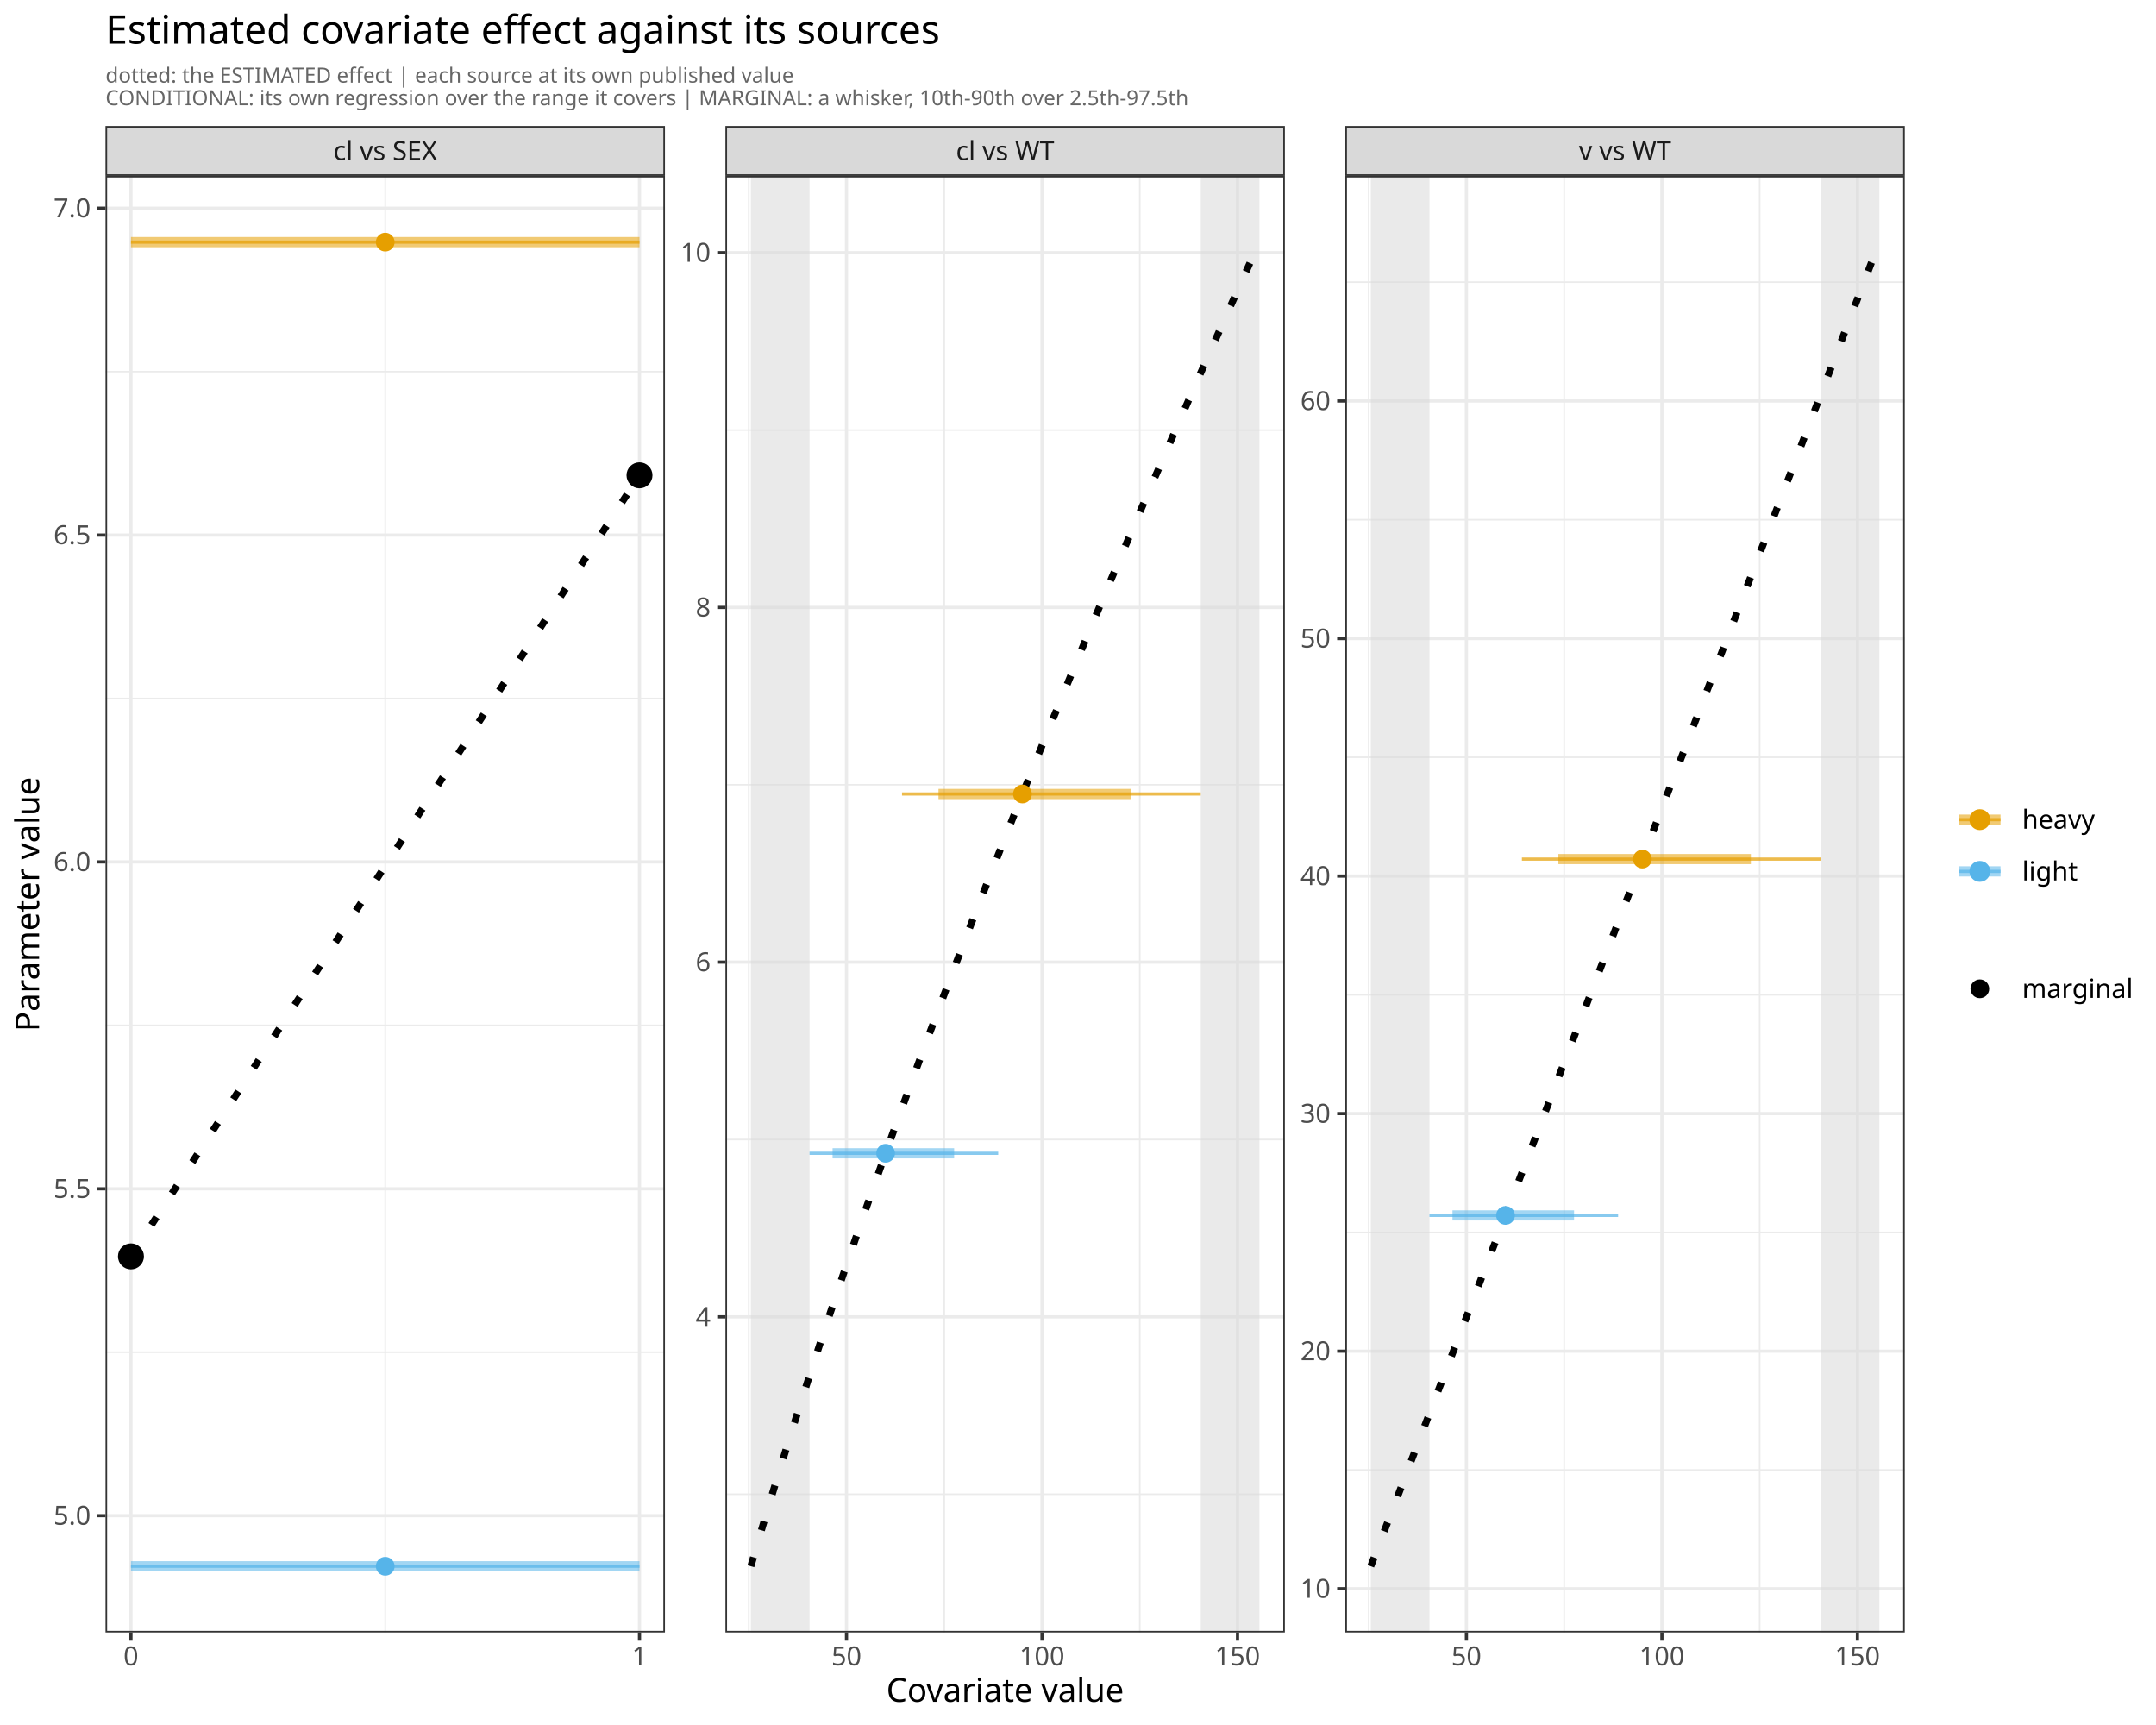
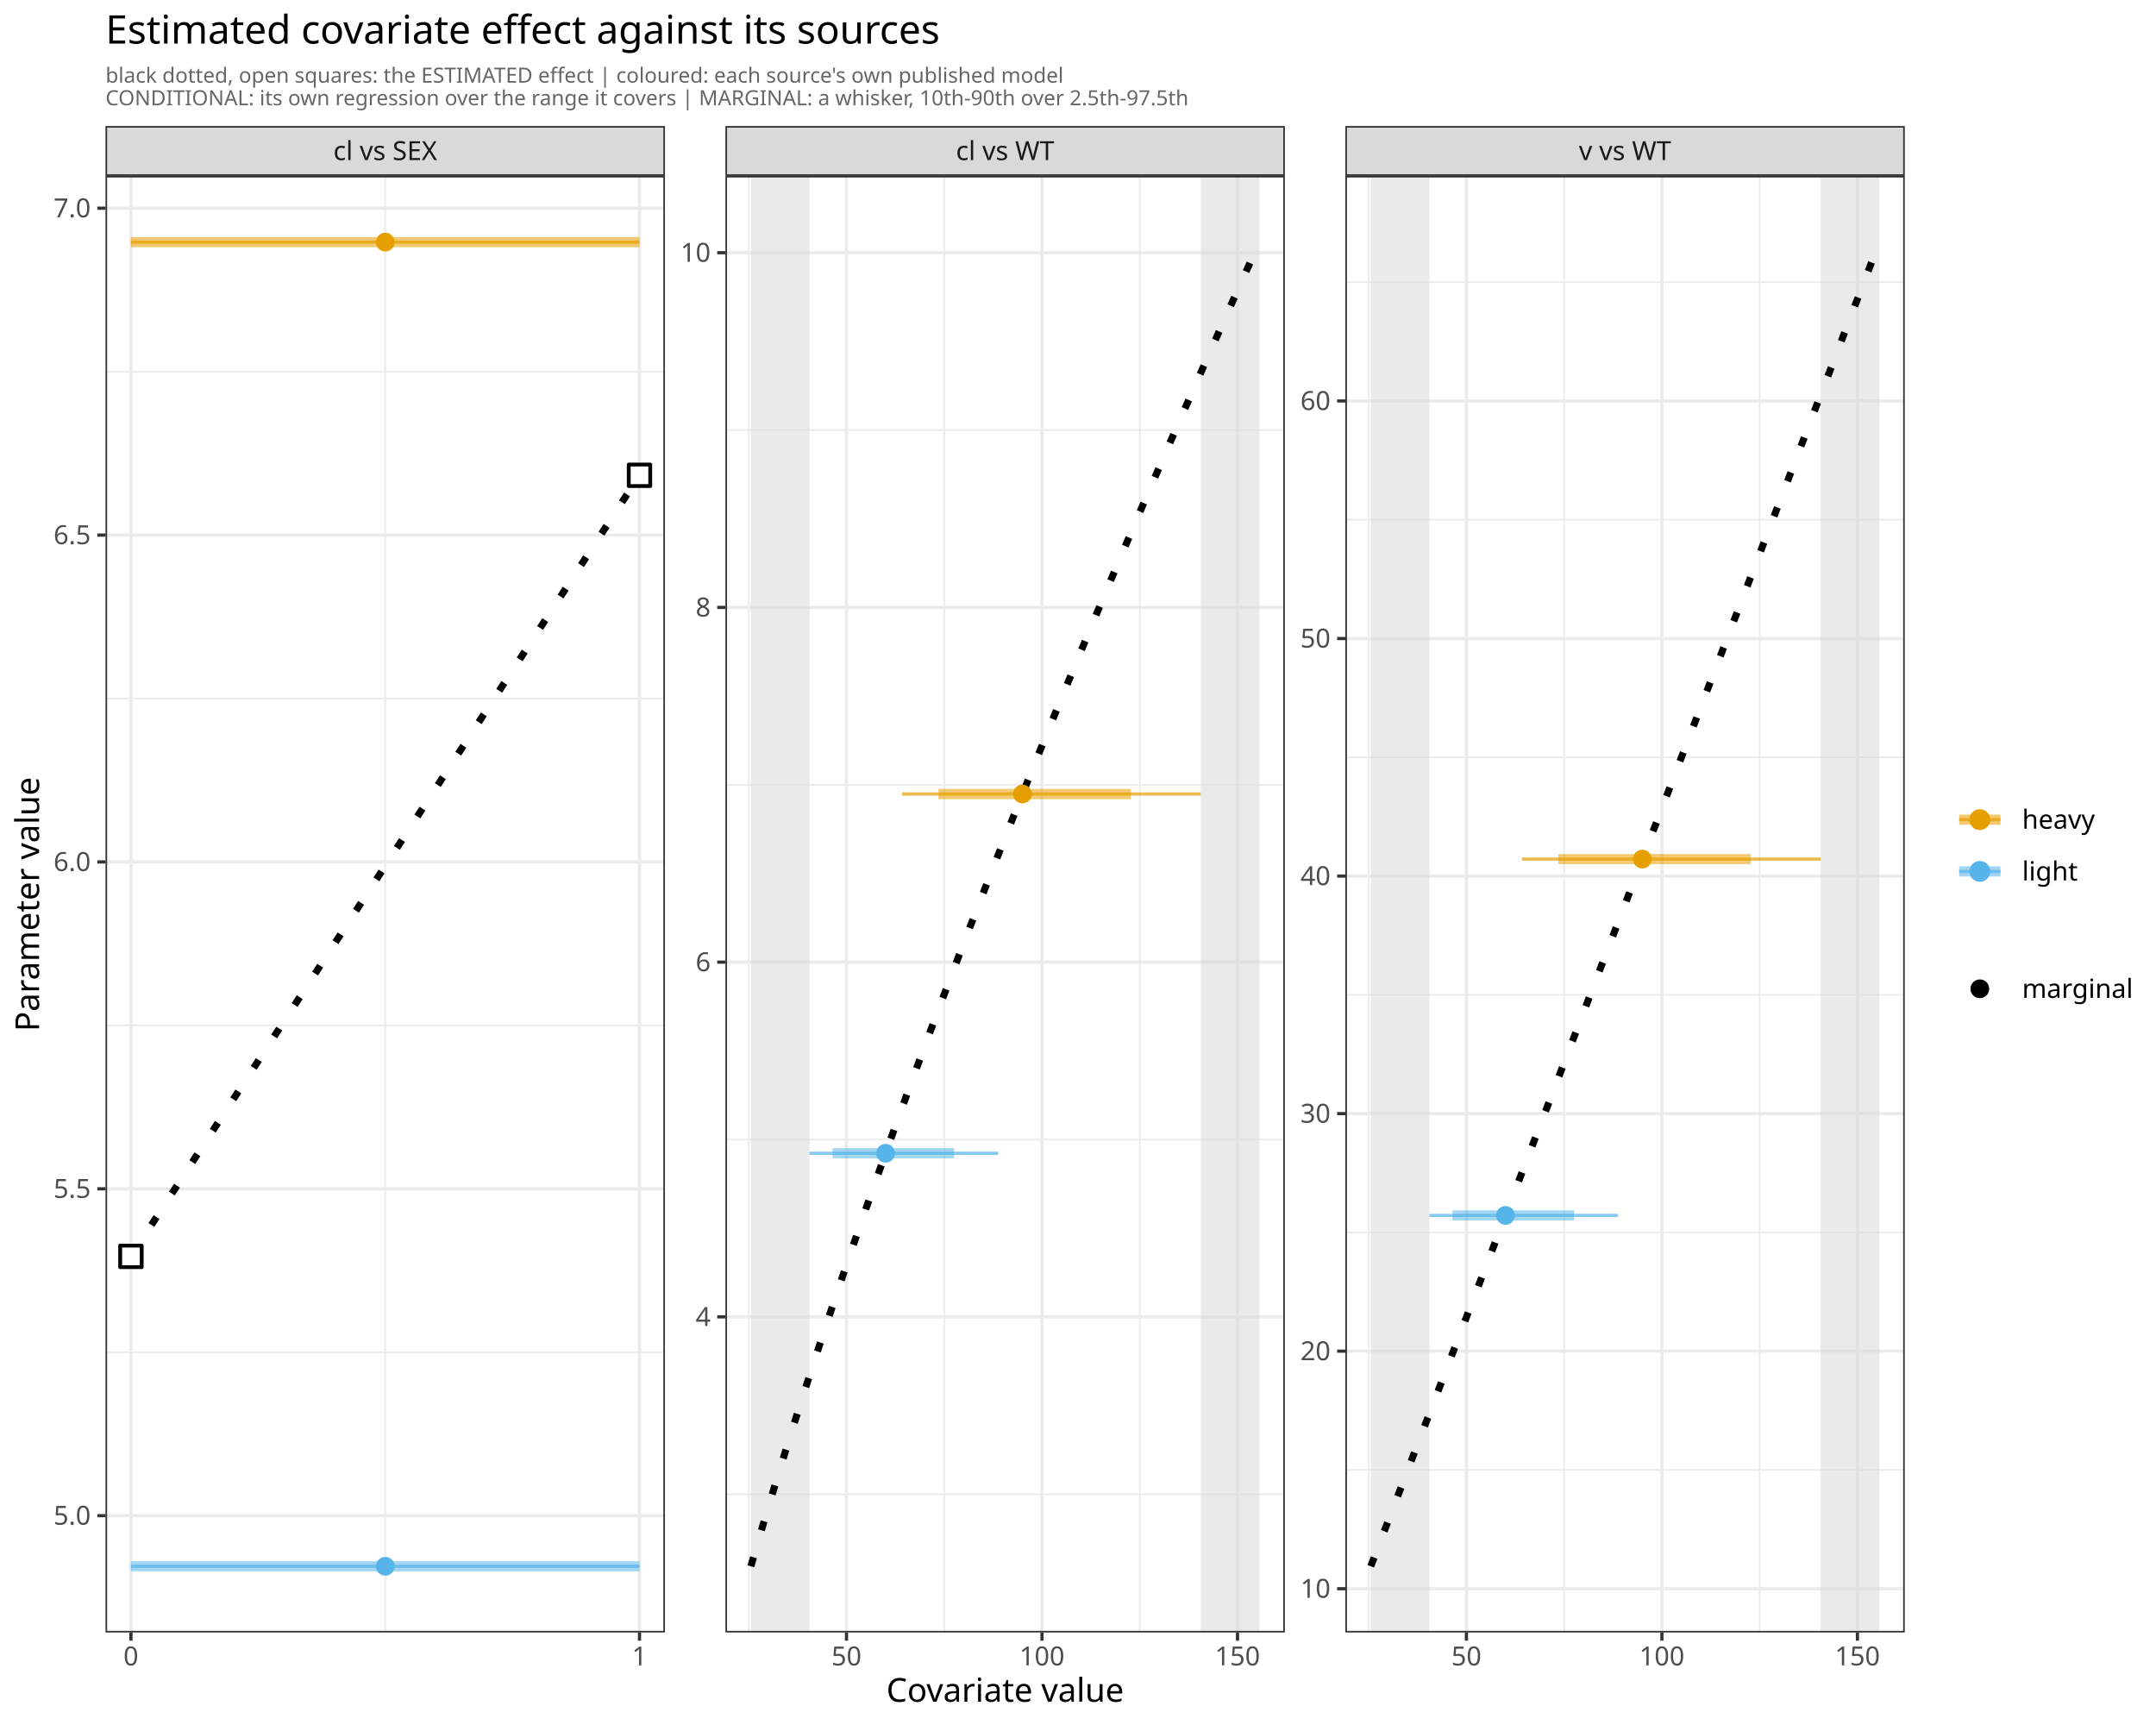
<svg xmlns="http://www.w3.org/2000/svg" class="svglite" data-engine-version="2.0" width="720.00pt" height="576.00pt" viewBox="0 0 720.00 576.00">
  <defs>
    <style type="text/css">
    .svglite line, .svglite polyline, .svglite polygon, .svglite path, .svglite rect, .svglite circle {
      fill: none;
      stroke: #000000;
      stroke-linecap: round;
      stroke-linejoin: round;
      stroke-miterlimit: 10.00;
    }
  </style>
  </defs>
  <rect width="100%" height="100%" style="stroke: none; fill: #FFFFFF;" />
  <defs>
    <clipPath id="cpMC4wMHw3MjAuMDB8MC4wMHw1NzYuMDA=">
      <rect x="0.00" y="0.00" width="720.00" height="576.00" />
    </clipPath>
  </defs>
  <g clip-path="url(#cpMC4wMHw3MjAuMDB8MC4wMHw1NzYuMDA=)">
    <rect x="-0" y="0.00" width="720.00" height="576.00" style="stroke-width: 1.07; stroke: #FFFFFF; fill: #FFFFFF;" />
  </g>
  <defs>
    <clipPath id="cpMzUuMjR8MjIyLjA2fDU4Ljc0fDU0NS4xMQ==">
      <rect x="35.24" y="58.74" width="186.82" height="486.37" />
    </clipPath>
  </defs>
  <g clip-path="url(#cpMzUuMjR8MjIyLjA2fDU4Ljc0fDU0NS4xMQ==)">
    <rect x="35.24" y="58.74" width="186.82" height="486.37" style="stroke-width: 1.07; stroke: none; fill: #FFFFFF;" />
    <polyline points="35.24,451.53 222.06,451.53 " style="stroke-width: 0.53; stroke: #EBEBEB; stroke-linecap: butt;" />
    <polyline points="35.24,342.38 222.06,342.38 " style="stroke-width: 0.53; stroke: #EBEBEB; stroke-linecap: butt;" />
    <polyline points="35.24,233.24 222.06,233.24 " style="stroke-width: 0.53; stroke: #EBEBEB; stroke-linecap: butt;" />
    <polyline points="35.24,124.10 222.06,124.10 " style="stroke-width: 0.53; stroke: #EBEBEB; stroke-linecap: butt;" />
    <polyline points="128.65,545.11 128.65,58.74 " style="stroke-width: 0.53; stroke: #EBEBEB; stroke-linecap: butt;" />
    <polyline points="35.24,506.10 222.06,506.10 " style="stroke-width: 1.07; stroke: #EBEBEB; stroke-linecap: butt;" />
    <polyline points="35.24,396.96 222.06,396.96 " style="stroke-width: 1.07; stroke: #EBEBEB; stroke-linecap: butt;" />
    <polyline points="35.24,287.81 222.06,287.81 " style="stroke-width: 1.07; stroke: #EBEBEB; stroke-linecap: butt;" />
    <polyline points="35.24,178.67 222.06,178.67 " style="stroke-width: 1.07; stroke: #EBEBEB; stroke-linecap: butt;" />
    <polyline points="35.24,69.53 222.06,69.53 " style="stroke-width: 1.07; stroke: #EBEBEB; stroke-linecap: butt;" />
    <polyline points="43.73,545.11 43.73,58.74 " style="stroke-width: 1.07; stroke: #EBEBEB; stroke-linecap: butt;" />
    <polyline points="213.56,545.11 213.56,58.74 " style="stroke-width: 1.07; stroke: #EBEBEB; stroke-linecap: butt;" />
    <polyline points="43.73,419.52 213.56,158.71 " style="stroke-width: 2.35; stroke-dasharray: 3.13,9.39; stroke-linecap: butt;" />
-     <circle cx="43.73" cy="419.52" r="3.98" style="stroke-width: 0.71; fill: #000000;" />
-     <circle cx="213.56" cy="158.71" r="3.98" style="stroke-width: 0.71; fill: #000000;" />
+     <rect x="40.14" y="415.93" width="7.18" height="7.18" style="stroke-width: 1.28; fill: #FFFFFF;" />
+     <rect x="209.97" y="155.12" width="7.18" height="7.18" style="stroke-width: 1.28; fill: #FFFFFF;" />
    <line x1="43.73" y1="80.85" x2="213.56" y2="80.85" style="stroke-width: 1.07; stroke: #E69F00; stroke-opacity: 0.70; stroke-linecap: butt;" />
    <line x1="43.73" y1="523.00" x2="213.56" y2="523.00" style="stroke-width: 1.07; stroke: #56B4E9; stroke-opacity: 0.70; stroke-linecap: butt;" />
    <line x1="43.73" y1="80.85" x2="213.56" y2="80.85" style="stroke-width: 3.41; stroke: #E69F00; stroke-opacity: 0.55; stroke-linecap: butt;" />
    <line x1="43.73" y1="523.00" x2="213.56" y2="523.00" style="stroke-width: 3.41; stroke: #56B4E9; stroke-opacity: 0.55; stroke-linecap: butt;" />
    <circle cx="128.65" cy="80.85" r="3.13" style="stroke-width: 0.71; stroke: none; fill: #E69F00;" />
    <circle cx="128.65" cy="523.00" r="3.13" style="stroke-width: 0.71; stroke: none; fill: #56B4E9;" />
    <rect x="35.24" y="58.74" width="186.82" height="486.37" style="stroke-width: 1.07; stroke: #333333;" />
  </g>
  <g clip-path="url(#cpMC4wMHw3MjAuMDB8MC4wMHw1NzYuMDA=)">
</g>
  <defs>
    <clipPath id="cpMjQyLjI2fDQyOS4wOHw1OC43NHw1NDUuMTE=">
      <rect x="242.26" y="58.74" width="186.82" height="486.37" />
    </clipPath>
  </defs>
  <g clip-path="url(#cpMjQyLjI2fDQyOS4wOHw1OC43NHw1NDUuMTE=)">
    <rect x="242.26" y="58.74" width="186.82" height="486.37" style="stroke-width: 1.07; stroke: none; fill: #FFFFFF;" />
    <polyline points="242.26,498.95 429.08,498.95 " style="stroke-width: 0.53; stroke: #EBEBEB; stroke-linecap: butt;" />
    <polyline points="242.26,380.50 429.08,380.50 " style="stroke-width: 0.53; stroke: #EBEBEB; stroke-linecap: butt;" />
    <polyline points="242.26,262.05 429.08,262.05 " style="stroke-width: 0.53; stroke: #EBEBEB; stroke-linecap: butt;" />
    <polyline points="242.26,143.61 429.08,143.61 " style="stroke-width: 0.53; stroke: #EBEBEB; stroke-linecap: butt;" />
    <polyline points="250.05,545.11 250.05,58.74 " style="stroke-width: 0.53; stroke: #EBEBEB; stroke-linecap: butt;" />
    <polyline points="315.34,545.11 315.34,58.74 " style="stroke-width: 0.53; stroke: #EBEBEB; stroke-linecap: butt;" />
    <polyline points="380.63,545.11 380.63,58.74 " style="stroke-width: 0.53; stroke: #EBEBEB; stroke-linecap: butt;" />
    <polyline points="242.26,439.72 429.08,439.72 " style="stroke-width: 1.07; stroke: #EBEBEB; stroke-linecap: butt;" />
    <polyline points="242.26,321.28 429.08,321.28 " style="stroke-width: 1.07; stroke: #EBEBEB; stroke-linecap: butt;" />
    <polyline points="242.26,202.83 429.08,202.83 " style="stroke-width: 1.07; stroke: #EBEBEB; stroke-linecap: butt;" />
    <polyline points="242.26,84.39 429.08,84.39 " style="stroke-width: 1.07; stroke: #EBEBEB; stroke-linecap: butt;" />
    <polyline points="282.69,545.11 282.69,58.74 " style="stroke-width: 1.07; stroke: #EBEBEB; stroke-linecap: butt;" />
    <polyline points="347.98,545.11 347.98,58.74 " style="stroke-width: 1.07; stroke: #EBEBEB; stroke-linecap: butt;" />
    <polyline points="413.27,545.11 413.27,58.74 " style="stroke-width: 1.07; stroke: #EBEBEB; stroke-linecap: butt;" />
    <rect x="250.75" y="58.74" width="19.60" height="486.37" style="stroke-width: 1.07; stroke: none; stroke-linecap: butt; stroke-linejoin: miter; fill: #D9D9D9; fill-opacity: 0.55;" />
    <rect x="400.99" y="58.74" width="19.60" height="486.37" style="stroke-width: 1.07; stroke: none; stroke-linecap: butt; stroke-linejoin: miter; fill: #D9D9D9; fill-opacity: 0.55;" />
    <polyline points="250.75,523.00 252.18,518.10 253.60,513.24 255.03,508.44 256.46,503.67 257.88,498.96 259.31,494.28 260.74,489.64 262.17,485.04 263.59,480.48 265.02,475.95 266.45,471.45 267.87,466.99 269.30,462.56 270.73,458.16 272.16,453.79 273.58,449.45 275.01,445.14 276.44,440.85 277.86,436.59 279.29,432.35 280.72,428.14 282.15,423.95 283.57,419.78 285.00,415.64 286.43,411.51 287.86,407.41 289.28,403.33 290.71,399.27 292.14,395.23 293.56,391.21 294.99,387.21 296.42,383.23 297.85,379.26 299.27,375.31 300.70,371.38 302.13,367.47 303.55,363.57 304.98,359.69 306.41,355.82 307.84,351.97 309.26,348.14 310.69,344.32 312.12,340.51 313.54,336.72 314.97,332.95 316.40,329.18 317.83,325.43 319.25,321.69 320.68,317.97 322.11,314.26 323.53,310.56 324.96,306.88 326.39,303.20 327.82,299.54 329.24,295.89 330.67,292.25 332.10,288.63 333.53,285.01 334.95,281.41 336.38,277.81 337.81,274.23 339.23,270.66 340.66,267.10 342.09,263.55 343.52,260.01 344.94,256.47 346.37,252.95 347.80,249.44 349.22,245.94 350.65,242.45 352.08,238.96 353.51,235.49 354.93,232.03 356.36,228.57 357.79,225.12 359.21,221.69 360.64,218.26 362.07,214.83 363.50,211.42 364.92,208.02 366.35,204.62 367.78,201.23 369.20,197.85 370.63,194.48 372.06,191.12 373.49,187.76 374.91,184.41 376.34,181.07 377.77,177.74 379.19,174.41 380.62,171.09 382.05,167.78 383.48,164.48 384.90,161.18 386.33,157.89 387.76,154.61 389.19,151.33 390.61,148.06 392.04,144.80 393.47,141.54 394.89,138.29 396.32,135.05 397.75,131.81 399.18,128.58 400.60,125.36 402.03,122.14 403.46,118.93 404.88,115.72 406.31,112.52 407.74,109.33 409.17,106.14 410.59,102.96 412.02,99.78 413.45,96.61 414.87,93.45 416.30,90.29 417.73,87.14 419.16,83.99 420.58,80.85 " style="stroke-width: 2.35; stroke-dasharray: 3.13,9.39; stroke-linecap: butt;" />
    <line x1="301.23" y1="265.13" x2="400.99" y2="265.13" style="stroke-width: 1.07; stroke: #E69F00; stroke-opacity: 0.70; stroke-linecap: butt;" />
    <line x1="270.34" y1="385.09" x2="333.35" y2="385.09" style="stroke-width: 1.07; stroke: #56B4E9; stroke-opacity: 0.70; stroke-linecap: butt;" />
    <line x1="313.41" y1="265.13" x2="377.69" y2="265.13" style="stroke-width: 3.41; stroke: #E69F00; stroke-opacity: 0.55; stroke-linecap: butt;" />
    <line x1="278.04" y1="385.09" x2="318.64" y2="385.09" style="stroke-width: 3.41; stroke: #56B4E9; stroke-opacity: 0.55; stroke-linecap: butt;" />
    <circle cx="341.45" cy="265.13" r="3.13" style="stroke-width: 0.71; stroke: none; fill: #E69F00;" />
    <circle cx="295.75" cy="385.09" r="3.13" style="stroke-width: 0.71; stroke: none; fill: #56B4E9;" />
    <rect x="242.26" y="58.74" width="186.82" height="486.37" style="stroke-width: 1.07; stroke: #333333;" />
  </g>
  <g clip-path="url(#cpMC4wMHw3MjAuMDB8MC4wMHw1NzYuMDA=)">
</g>
  <defs>
    <clipPath id="cpNDQ5LjI4fDYzNi4wOXw1OC43NHw1NDUuMTE=">
      <rect x="449.28" y="58.74" width="186.82" height="486.37" />
    </clipPath>
  </defs>
  <g clip-path="url(#cpNDQ5LjI4fDYzNi4wOXw1OC43NHw1NDUuMTE=)">
    <rect x="449.28" y="58.74" width="186.82" height="486.37" style="stroke-width: 1.07; stroke: none; fill: #FFFFFF;" />
    <polyline points="449.28,490.83 636.09,490.83 " style="stroke-width: 0.53; stroke: #EBEBEB; stroke-linecap: butt;" />
    <polyline points="449.28,411.51 636.09,411.51 " style="stroke-width: 0.53; stroke: #EBEBEB; stroke-linecap: butt;" />
    <polyline points="449.28,332.19 636.09,332.19 " style="stroke-width: 0.53; stroke: #EBEBEB; stroke-linecap: butt;" />
    <polyline points="449.28,252.87 636.09,252.87 " style="stroke-width: 0.53; stroke: #EBEBEB; stroke-linecap: butt;" />
    <polyline points="449.28,173.55 636.09,173.55 " style="stroke-width: 0.53; stroke: #EBEBEB; stroke-linecap: butt;" />
    <polyline points="449.28,94.22 636.09,94.22 " style="stroke-width: 0.53; stroke: #EBEBEB; stroke-linecap: butt;" />
    <polyline points="457.07,545.11 457.07,58.74 " style="stroke-width: 0.53; stroke: #EBEBEB; stroke-linecap: butt;" />
    <polyline points="522.36,545.11 522.36,58.74 " style="stroke-width: 0.53; stroke: #EBEBEB; stroke-linecap: butt;" />
    <polyline points="587.64,545.11 587.64,58.74 " style="stroke-width: 0.53; stroke: #EBEBEB; stroke-linecap: butt;" />
    <polyline points="449.28,530.49 636.09,530.49 " style="stroke-width: 1.07; stroke: #EBEBEB; stroke-linecap: butt;" />
    <polyline points="449.28,451.17 636.09,451.17 " style="stroke-width: 1.07; stroke: #EBEBEB; stroke-linecap: butt;" />
    <polyline points="449.28,371.85 636.09,371.85 " style="stroke-width: 1.07; stroke: #EBEBEB; stroke-linecap: butt;" />
    <polyline points="449.28,292.53 636.09,292.53 " style="stroke-width: 1.07; stroke: #EBEBEB; stroke-linecap: butt;" />
    <polyline points="449.28,213.21 636.09,213.21 " style="stroke-width: 1.07; stroke: #EBEBEB; stroke-linecap: butt;" />
    <polyline points="449.28,133.89 636.09,133.89 " style="stroke-width: 1.07; stroke: #EBEBEB; stroke-linecap: butt;" />
    <polyline points="489.71,545.11 489.71,58.74 " style="stroke-width: 1.07; stroke: #EBEBEB; stroke-linecap: butt;" />
    <polyline points="555.00,545.11 555.00,58.74 " style="stroke-width: 1.07; stroke: #EBEBEB; stroke-linecap: butt;" />
    <polyline points="620.29,545.11 620.29,58.74 " style="stroke-width: 1.07; stroke: #EBEBEB; stroke-linecap: butt;" />
    <rect x="457.77" y="58.74" width="19.60" height="486.37" style="stroke-width: 1.07; stroke: none; stroke-linecap: butt; stroke-linejoin: miter; fill: #D9D9D9; fill-opacity: 0.55;" />
    <rect x="608.01" y="58.74" width="19.60" height="486.37" style="stroke-width: 1.07; stroke: none; stroke-linecap: butt; stroke-linejoin: miter; fill: #D9D9D9; fill-opacity: 0.55;" />
    <polyline points="457.77,523.00 459.19,519.29 460.62,515.57 462.05,511.86 463.48,508.14 464.90,504.43 466.33,500.71 467.76,497.00 469.18,493.28 470.61,489.56 472.04,485.85 473.47,482.13 474.89,478.42 476.32,474.70 477.75,470.99 479.17,467.27 480.60,463.56 482.03,459.84 483.46,456.12 484.88,452.41 486.31,448.69 487.74,444.98 489.16,441.26 490.59,437.55 492.02,433.83 493.45,430.12 494.87,426.40 496.30,422.68 497.73,418.97 499.16,415.25 500.58,411.54 502.01,407.82 503.44,404.11 504.86,400.39 506.29,396.68 507.72,392.96 509.15,389.24 510.57,385.53 512.00,381.81 513.43,378.10 514.85,374.38 516.28,370.67 517.71,366.95 519.14,363.24 520.56,359.52 521.99,355.80 523.42,352.09 524.84,348.37 526.27,344.66 527.70,340.94 529.13,337.23 530.55,333.51 531.98,329.79 533.41,326.08 534.83,322.36 536.26,318.65 537.69,314.93 539.12,311.22 540.54,307.50 541.97,303.79 543.40,300.07 544.83,296.35 546.25,292.64 547.68,288.92 549.11,285.21 550.53,281.49 551.96,277.78 553.39,274.06 554.82,270.35 556.24,266.63 557.67,262.91 559.10,259.20 560.52,255.48 561.95,251.77 563.38,248.05 564.81,244.34 566.23,240.62 567.66,236.91 569.09,233.19 570.51,229.47 571.94,225.76 573.37,222.04 574.80,218.33 576.22,214.61 577.65,210.90 579.08,207.18 580.50,203.47 581.93,199.75 583.36,196.03 584.79,192.32 586.21,188.60 587.64,184.89 589.07,181.17 590.50,177.46 591.92,173.74 593.35,170.03 594.78,166.31 596.20,162.59 597.63,158.88 599.06,155.16 600.49,151.45 601.91,147.73 603.34,144.02 604.77,140.30 606.19,136.58 607.62,132.87 609.05,129.15 610.48,125.44 611.90,121.72 613.33,118.01 614.76,114.29 616.18,110.58 617.61,106.86 619.04,103.14 620.47,99.43 621.89,95.71 623.32,92.00 624.75,88.28 626.17,84.57 627.60,80.85 " style="stroke-width: 2.35; stroke-dasharray: 3.13,9.39; stroke-linecap: butt;" />
    <line x1="508.24" y1="286.86" x2="608.01" y2="286.86" style="stroke-width: 1.07; stroke: #E69F00; stroke-opacity: 0.70; stroke-linecap: butt;" />
    <line x1="477.36" y1="405.84" x2="540.37" y2="405.84" style="stroke-width: 1.07; stroke: #56B4E9; stroke-opacity: 0.70; stroke-linecap: butt;" />
    <line x1="520.42" y1="286.86" x2="584.71" y2="286.86" style="stroke-width: 3.41; stroke: #E69F00; stroke-opacity: 0.55; stroke-linecap: butt;" />
    <line x1="485.06" y1="405.84" x2="525.66" y2="405.84" style="stroke-width: 3.41; stroke: #56B4E9; stroke-opacity: 0.55; stroke-linecap: butt;" />
    <circle cx="548.47" cy="286.86" r="3.13" style="stroke-width: 0.71; stroke: none; fill: #E69F00;" />
    <circle cx="502.77" cy="405.84" r="3.13" style="stroke-width: 0.71; stroke: none; fill: #56B4E9;" />
    <rect x="449.28" y="58.74" width="186.82" height="486.37" style="stroke-width: 1.07; stroke: #333333;" />
  </g>
  <g clip-path="url(#cpMC4wMHw3MjAuMDB8MC4wMHw1NzYuMDA=)">
</g>
  <defs>
    <clipPath id="cpMzUuMjR8MjIyLjA2fDQyLjA5fDU4Ljc0">
      <rect x="35.24" y="42.09" width="186.82" height="16.65" />
    </clipPath>
  </defs>
  <g clip-path="url(#cpMzUuMjR8MjIyLjA2fDQyLjA5fDU4Ljc0)">
    <rect x="35.24" y="42.09" width="186.82" height="16.65" style="stroke-width: 1.07; stroke: #333333; fill: #D9D9D9;" />
    <text x="128.65" y="53.45" text-anchor="middle" style="font-size: 8.80px; fill: #1A1A1A; font-family: sans;" textLength="42.56px" lengthAdjust="spacingAndGlyphs">cl  vs  SEX</text>
  </g>
  <g clip-path="url(#cpMC4wMHw3MjAuMDB8MC4wMHw1NzYuMDA=)">
</g>
  <defs>
    <clipPath id="cpMjQyLjI2fDQyOS4wOHw0Mi4wOXw1OC43NA==">
      <rect x="242.26" y="42.09" width="186.82" height="16.65" />
    </clipPath>
  </defs>
  <g clip-path="url(#cpMjQyLjI2fDQyOS4wOHw0Mi4wOXw1OC43NA==)">
    <rect x="242.26" y="42.09" width="186.82" height="16.65" style="stroke-width: 1.07; stroke: #333333; fill: #D9D9D9;" />
    <text x="335.67" y="53.45" text-anchor="middle" style="font-size: 8.80px; fill: #1A1A1A; font-family: sans;" textLength="38.62px" lengthAdjust="spacingAndGlyphs">cl  vs  WT</text>
  </g>
  <g clip-path="url(#cpMC4wMHw3MjAuMDB8MC4wMHw1NzYuMDA=)">
</g>
  <defs>
    <clipPath id="cpNDQ5LjI4fDYzNi4wOXw0Mi4wOXw1OC43NA==">
      <rect x="449.28" y="42.09" width="186.82" height="16.65" />
    </clipPath>
  </defs>
  <g clip-path="url(#cpNDQ5LjI4fDYzNi4wOXw0Mi4wOXw1OC43NA==)">
    <rect x="449.28" y="42.09" width="186.82" height="16.65" style="stroke-width: 1.07; stroke: #333333; fill: #D9D9D9;" />
    <text x="542.68" y="53.45" text-anchor="middle" style="font-size: 8.80px; fill: #1A1A1A; font-family: sans;" textLength="36.67px" lengthAdjust="spacingAndGlyphs">v  vs  WT</text>
  </g>
  <g clip-path="url(#cpMC4wMHw3MjAuMDB8MC4wMHw1NzYuMDA=)">
    <polyline points="43.73,547.85 43.73,545.11 " style="stroke-width: 1.07; stroke: #333333; stroke-linecap: butt;" />
    <polyline points="213.56,547.85 213.56,545.11 " style="stroke-width: 1.07; stroke: #333333; stroke-linecap: butt;" />
    <text x="43.73" y="556.10" text-anchor="middle" style="font-size: 8.80px; fill: #4D4D4D; font-family: sans;" textLength="4.89px" lengthAdjust="spacingAndGlyphs">0</text>
    <text x="213.56" y="556.10" text-anchor="middle" style="font-size: 8.80px; fill: #4D4D4D; font-family: sans;" textLength="4.89px" lengthAdjust="spacingAndGlyphs">1</text>
    <polyline points="282.69,547.85 282.69,545.11 " style="stroke-width: 1.07; stroke: #333333; stroke-linecap: butt;" />
    <polyline points="347.98,547.85 347.98,545.11 " style="stroke-width: 1.07; stroke: #333333; stroke-linecap: butt;" />
    <polyline points="413.27,547.85 413.27,545.11 " style="stroke-width: 1.07; stroke: #333333; stroke-linecap: butt;" />
    <text x="282.69" y="556.10" text-anchor="middle" style="font-size: 8.80px; fill: #4D4D4D; font-family: sans;" textLength="9.79px" lengthAdjust="spacingAndGlyphs">50</text>
    <text x="347.98" y="556.10" text-anchor="middle" style="font-size: 8.80px; fill: #4D4D4D; font-family: sans;" textLength="14.68px" lengthAdjust="spacingAndGlyphs">100</text>
    <text x="413.27" y="556.10" text-anchor="middle" style="font-size: 8.80px; fill: #4D4D4D; font-family: sans;" textLength="14.68px" lengthAdjust="spacingAndGlyphs">150</text>
    <polyline points="489.71,547.85 489.71,545.11 " style="stroke-width: 1.07; stroke: #333333; stroke-linecap: butt;" />
    <polyline points="555.00,547.85 555.00,545.11 " style="stroke-width: 1.07; stroke: #333333; stroke-linecap: butt;" />
    <polyline points="620.29,547.85 620.29,545.11 " style="stroke-width: 1.07; stroke: #333333; stroke-linecap: butt;" />
    <text x="489.71" y="556.10" text-anchor="middle" style="font-size: 8.80px; fill: #4D4D4D; font-family: sans;" textLength="9.79px" lengthAdjust="spacingAndGlyphs">50</text>
    <text x="555.00" y="556.10" text-anchor="middle" style="font-size: 8.80px; fill: #4D4D4D; font-family: sans;" textLength="14.68px" lengthAdjust="spacingAndGlyphs">100</text>
    <text x="620.29" y="556.10" text-anchor="middle" style="font-size: 8.80px; fill: #4D4D4D; font-family: sans;" textLength="14.68px" lengthAdjust="spacingAndGlyphs">150</text>
    <text x="444.34" y="533.52" text-anchor="end" style="font-size: 8.80px; fill: #4D4D4D; font-family: sans;" textLength="9.79px" lengthAdjust="spacingAndGlyphs">10</text>
    <text x="444.34" y="454.20" text-anchor="end" style="font-size: 8.80px; fill: #4D4D4D; font-family: sans;" textLength="9.79px" lengthAdjust="spacingAndGlyphs">20</text>
    <text x="444.34" y="374.88" text-anchor="end" style="font-size: 8.80px; fill: #4D4D4D; font-family: sans;" textLength="9.79px" lengthAdjust="spacingAndGlyphs">30</text>
    <text x="444.34" y="295.55" text-anchor="end" style="font-size: 8.80px; fill: #4D4D4D; font-family: sans;" textLength="9.79px" lengthAdjust="spacingAndGlyphs">40</text>
    <text x="444.34" y="216.23" text-anchor="end" style="font-size: 8.80px; fill: #4D4D4D; font-family: sans;" textLength="9.79px" lengthAdjust="spacingAndGlyphs">50</text>
    <text x="444.34" y="136.91" text-anchor="end" style="font-size: 8.80px; fill: #4D4D4D; font-family: sans;" textLength="9.79px" lengthAdjust="spacingAndGlyphs">60</text>
    <polyline points="446.54,530.49 449.28,530.49 " style="stroke-width: 1.07; stroke: #333333; stroke-linecap: butt;" />
    <polyline points="446.54,451.17 449.28,451.17 " style="stroke-width: 1.07; stroke: #333333; stroke-linecap: butt;" />
    <polyline points="446.54,371.85 449.28,371.85 " style="stroke-width: 1.07; stroke: #333333; stroke-linecap: butt;" />
    <polyline points="446.54,292.53 449.28,292.53 " style="stroke-width: 1.07; stroke: #333333; stroke-linecap: butt;" />
    <polyline points="446.54,213.21 449.28,213.21 " style="stroke-width: 1.07; stroke: #333333; stroke-linecap: butt;" />
    <polyline points="446.54,133.89 449.28,133.89 " style="stroke-width: 1.07; stroke: #333333; stroke-linecap: butt;" />
    <text x="237.33" y="442.75" text-anchor="end" style="font-size: 8.80px; fill: #4D4D4D; font-family: sans;" textLength="4.89px" lengthAdjust="spacingAndGlyphs">4</text>
    <text x="237.33" y="324.31" text-anchor="end" style="font-size: 8.80px; fill: #4D4D4D; font-family: sans;" textLength="4.89px" lengthAdjust="spacingAndGlyphs">6</text>
    <text x="237.33" y="205.86" text-anchor="end" style="font-size: 8.80px; fill: #4D4D4D; font-family: sans;" textLength="4.89px" lengthAdjust="spacingAndGlyphs">8</text>
    <text x="237.33" y="87.41" text-anchor="end" style="font-size: 8.80px; fill: #4D4D4D; font-family: sans;" textLength="9.79px" lengthAdjust="spacingAndGlyphs">10</text>
    <polyline points="239.52,439.72 242.26,439.72 " style="stroke-width: 1.07; stroke: #333333; stroke-linecap: butt;" />
    <polyline points="239.52,321.28 242.26,321.28 " style="stroke-width: 1.07; stroke: #333333; stroke-linecap: butt;" />
    <polyline points="239.52,202.83 242.26,202.83 " style="stroke-width: 1.07; stroke: #333333; stroke-linecap: butt;" />
    <polyline points="239.52,84.39 242.26,84.39 " style="stroke-width: 1.07; stroke: #333333; stroke-linecap: butt;" />
    <text x="30.31" y="509.12" text-anchor="end" style="font-size: 8.80px; fill: #4D4D4D; font-family: sans;" textLength="12.23px" lengthAdjust="spacingAndGlyphs">5.0</text>
    <text x="30.31" y="399.98" text-anchor="end" style="font-size: 8.80px; fill: #4D4D4D; font-family: sans;" textLength="12.23px" lengthAdjust="spacingAndGlyphs">5.5</text>
    <text x="30.31" y="290.84" text-anchor="end" style="font-size: 8.80px; fill: #4D4D4D; font-family: sans;" textLength="12.23px" lengthAdjust="spacingAndGlyphs">6.0</text>
    <text x="30.31" y="181.70" text-anchor="end" style="font-size: 8.80px; fill: #4D4D4D; font-family: sans;" textLength="12.23px" lengthAdjust="spacingAndGlyphs">6.5</text>
    <text x="30.31" y="72.56" text-anchor="end" style="font-size: 8.80px; fill: #4D4D4D; font-family: sans;" textLength="12.23px" lengthAdjust="spacingAndGlyphs">7.0</text>
    <polyline points="32.50,506.10 35.24,506.10 " style="stroke-width: 1.07; stroke: #333333; stroke-linecap: butt;" />
    <polyline points="32.50,396.96 35.24,396.96 " style="stroke-width: 1.07; stroke: #333333; stroke-linecap: butt;" />
    <polyline points="32.50,287.81 35.24,287.81 " style="stroke-width: 1.07; stroke: #333333; stroke-linecap: butt;" />
    <polyline points="32.50,178.67 35.24,178.67 " style="stroke-width: 1.07; stroke: #333333; stroke-linecap: butt;" />
    <polyline points="32.50,69.53 35.24,69.53 " style="stroke-width: 1.07; stroke: #333333; stroke-linecap: butt;" />
    <text x="335.67" y="568.24" text-anchor="middle" style="font-size: 11.00px; font-family: sans;" textLength="76.44px" lengthAdjust="spacingAndGlyphs">Covariate value</text>
    <text transform="translate(13.05,301.93) rotate(-90)" text-anchor="middle" style="font-size: 11.00px; font-family: sans;" textLength="80.72px" lengthAdjust="spacingAndGlyphs">Parameter value</text>
    <rect x="647.05" y="259.57" width="57.21" height="45.52" style="stroke-width: 1.07; stroke: none; fill: #FFFFFF;" />
    <rect x="652.53" y="265.05" width="17.28" height="17.28" style="stroke-width: 1.07; stroke: none; fill: #FFFFFF;" />
    <line x1="654.26" y1="273.69" x2="668.08" y2="273.69" style="stroke-width: 1.07; stroke: #E69F00; stroke-opacity: 0.70; stroke-linecap: butt;" />
    <line x1="654.26" y1="273.69" x2="668.08" y2="273.69" style="stroke-width: 3.41; stroke: #E69F00; stroke-opacity: 0.55; stroke-linecap: butt;" />
    <circle cx="661.17" cy="273.69" r="3.13" style="stroke-width: 0.71; stroke: #E69F00; fill: #E69F00;" />
    <rect x="652.53" y="282.33" width="17.28" height="17.28" style="stroke-width: 1.07; stroke: none; fill: #FFFFFF;" />
    <line x1="654.26" y1="290.97" x2="668.08" y2="290.97" style="stroke-width: 1.07; stroke: #56B4E9; stroke-opacity: 0.70; stroke-linecap: butt;" />
    <line x1="654.26" y1="290.97" x2="668.08" y2="290.97" style="stroke-width: 3.41; stroke: #56B4E9; stroke-opacity: 0.55; stroke-linecap: butt;" />
    <circle cx="661.17" cy="290.97" r="3.13" style="stroke-width: 0.71; stroke: #56B4E9; fill: #56B4E9;" />
    <text x="675.29" y="276.72" style="font-size: 8.80px; font-family: sans;" textLength="23.49px" lengthAdjust="spacingAndGlyphs">heavy</text>
    <text x="675.29" y="294.00" style="font-size: 8.80px; font-family: sans;" textLength="16.14px" lengthAdjust="spacingAndGlyphs">light</text>
    <rect x="647.05" y="316.05" width="67.47" height="28.24" style="stroke-width: 1.07; stroke: none; fill: #FFFFFF;" />
    <rect x="652.53" y="321.53" width="17.28" height="17.28" style="stroke-width: 1.07; stroke: none; fill: #FFFFFF;" />
    <circle cx="661.17" cy="330.17" r="3.13" style="stroke-width: 0.71; stroke: none; fill: #000000;" />
    <text x="675.29" y="333.20" style="font-size: 8.80px; font-family: sans;" textLength="33.75px" lengthAdjust="spacingAndGlyphs">marginal</text>
-     <text x="35.24" y="27.60" style="font-size: 7.00px; fill: #666666; font-family: sans;" textLength="225.96px" lengthAdjust="spacingAndGlyphs">dotted: the ESTIMATED effect  |  each source at its own published value </text>
+     <text x="35.24" y="27.60" style="font-size: 7.00px; fill: #666666; font-family: sans;" textLength="311.76px" lengthAdjust="spacingAndGlyphs">black dotted, open squares: the ESTIMATED effect  |  coloured: each source's own published model </text>
    <text x="35.24" y="35.16" style="font-size: 7.00px; fill: #666666; font-family: sans;" textLength="351.24px" lengthAdjust="spacingAndGlyphs">CONDITIONAL: its own regression over the range it covers  |  MARGINAL: a whisker, 10th-90th over 2.5th-97.5th</text>
    <text x="35.24" y="14.56" style="font-size: 13.20px; font-family: sans;" textLength="264.91px" lengthAdjust="spacingAndGlyphs">Estimated covariate effect against its sources</text>
  </g>
</svg>
